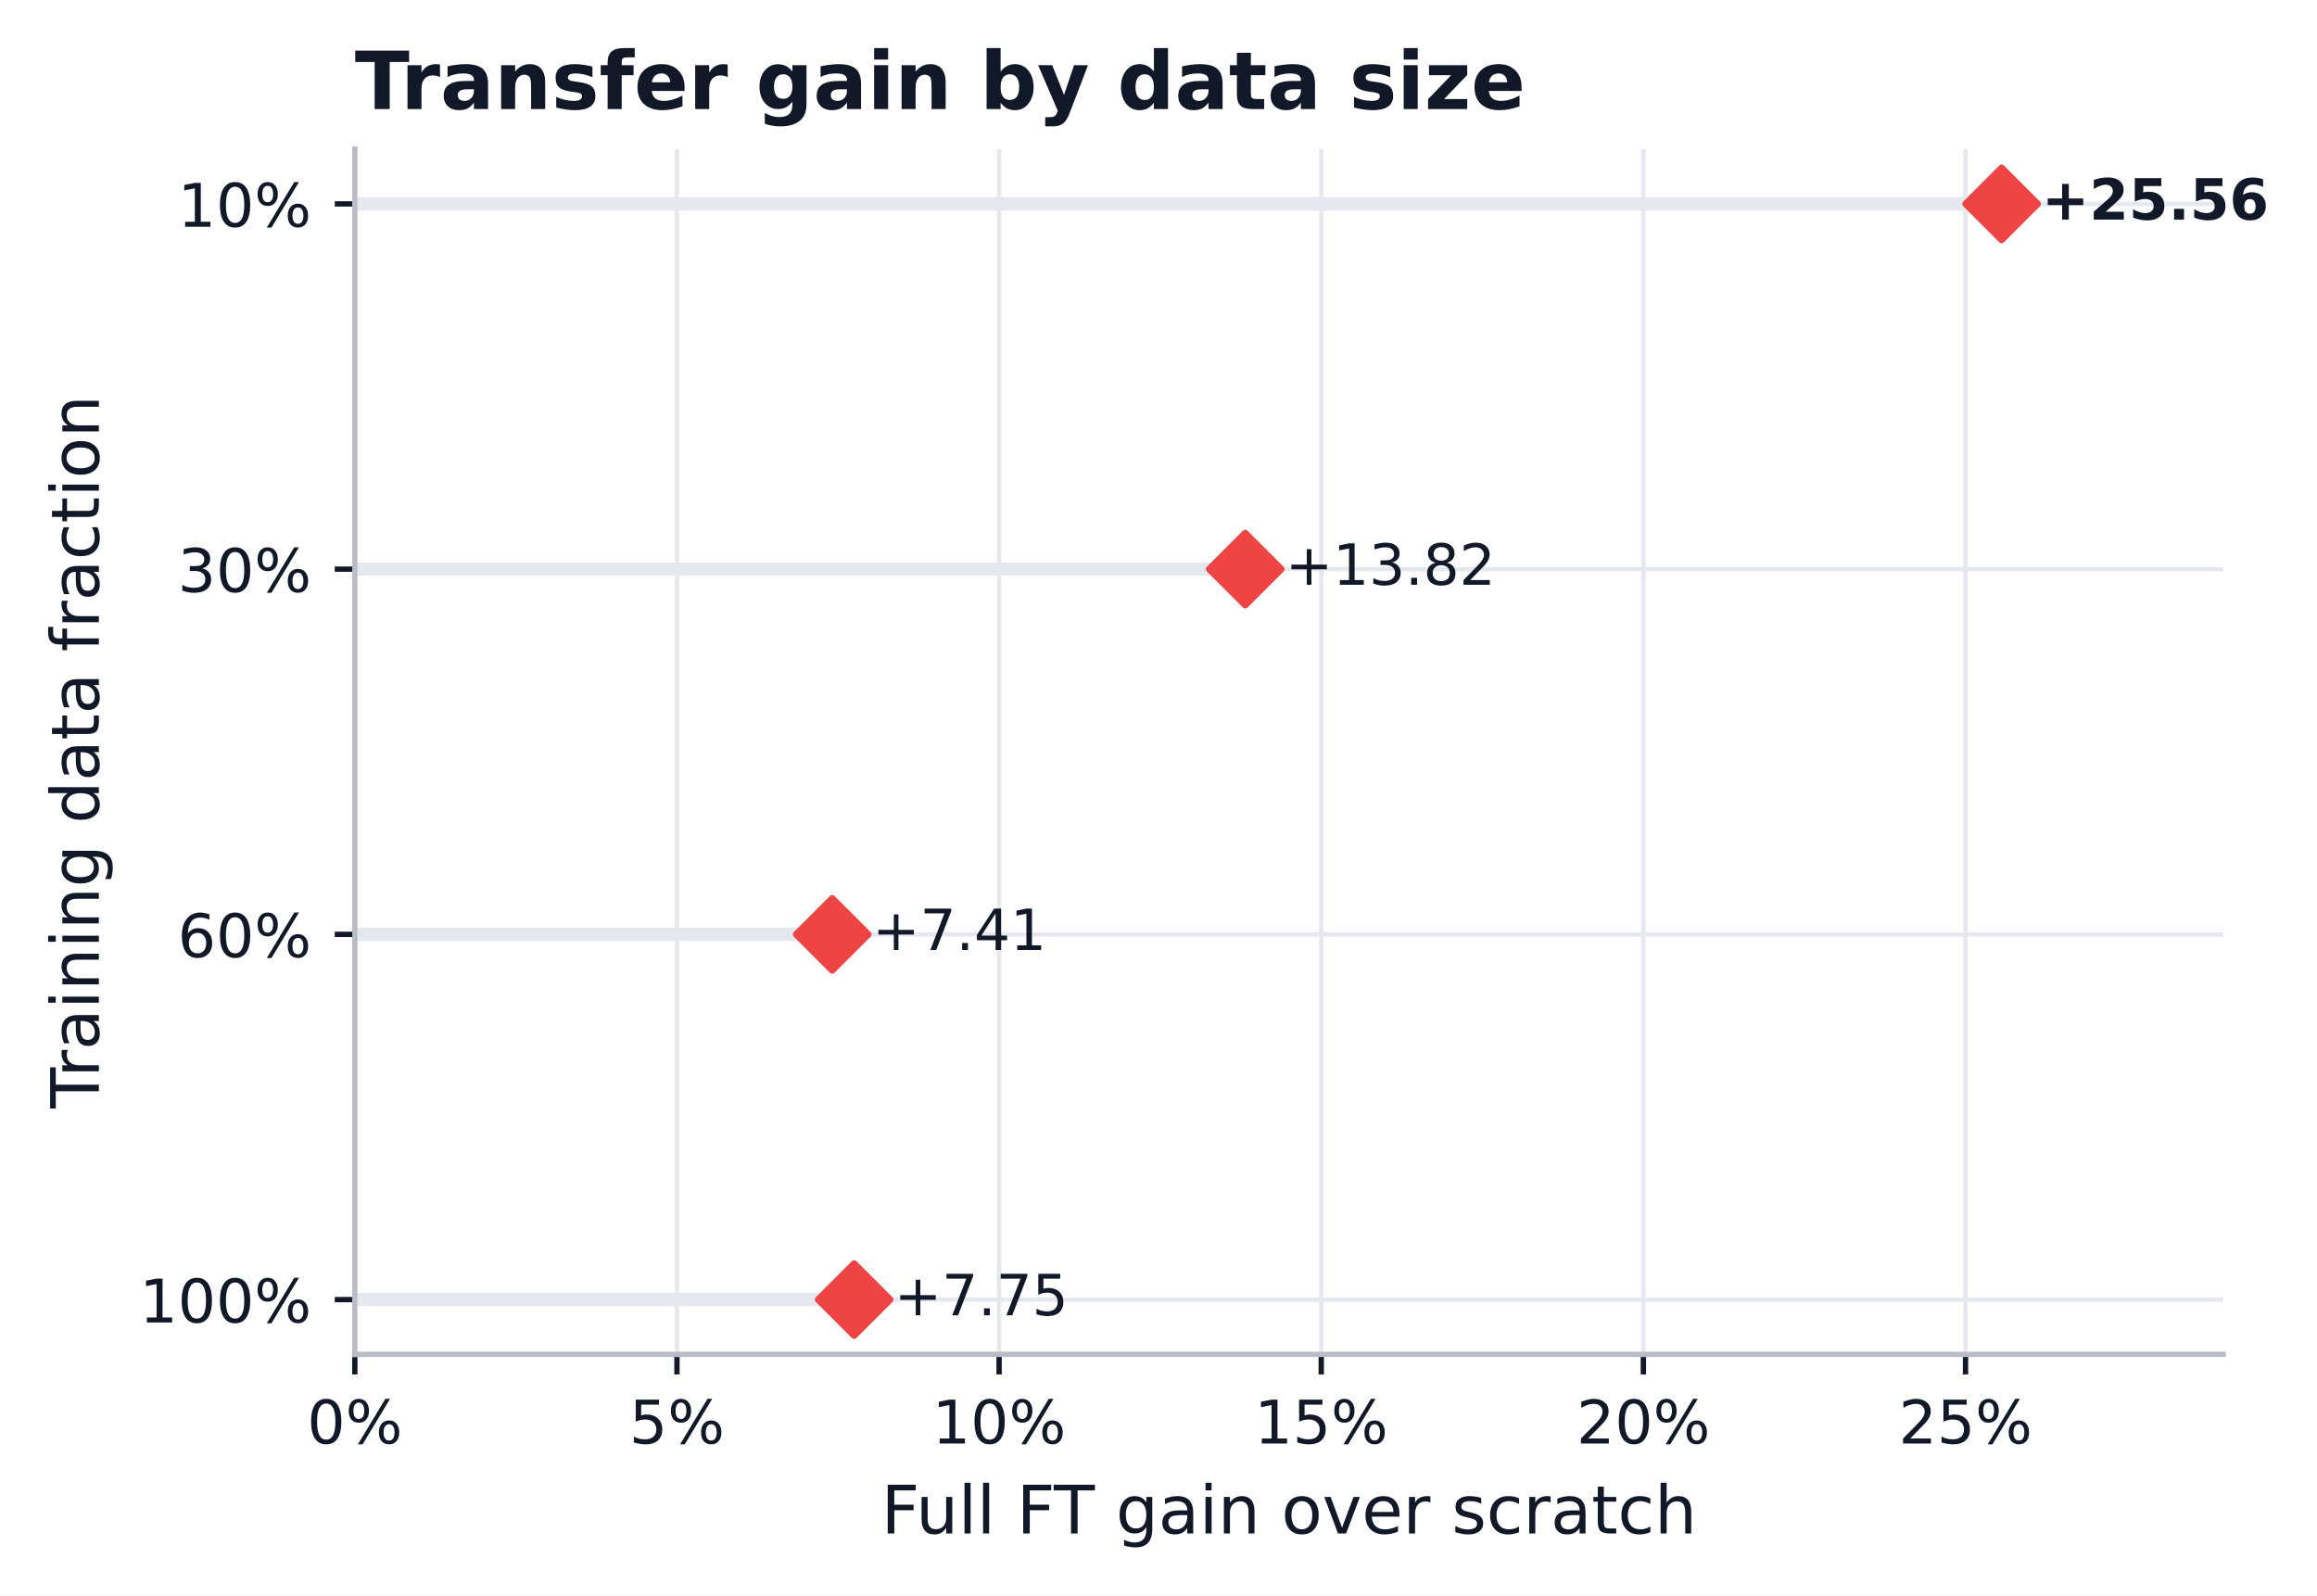
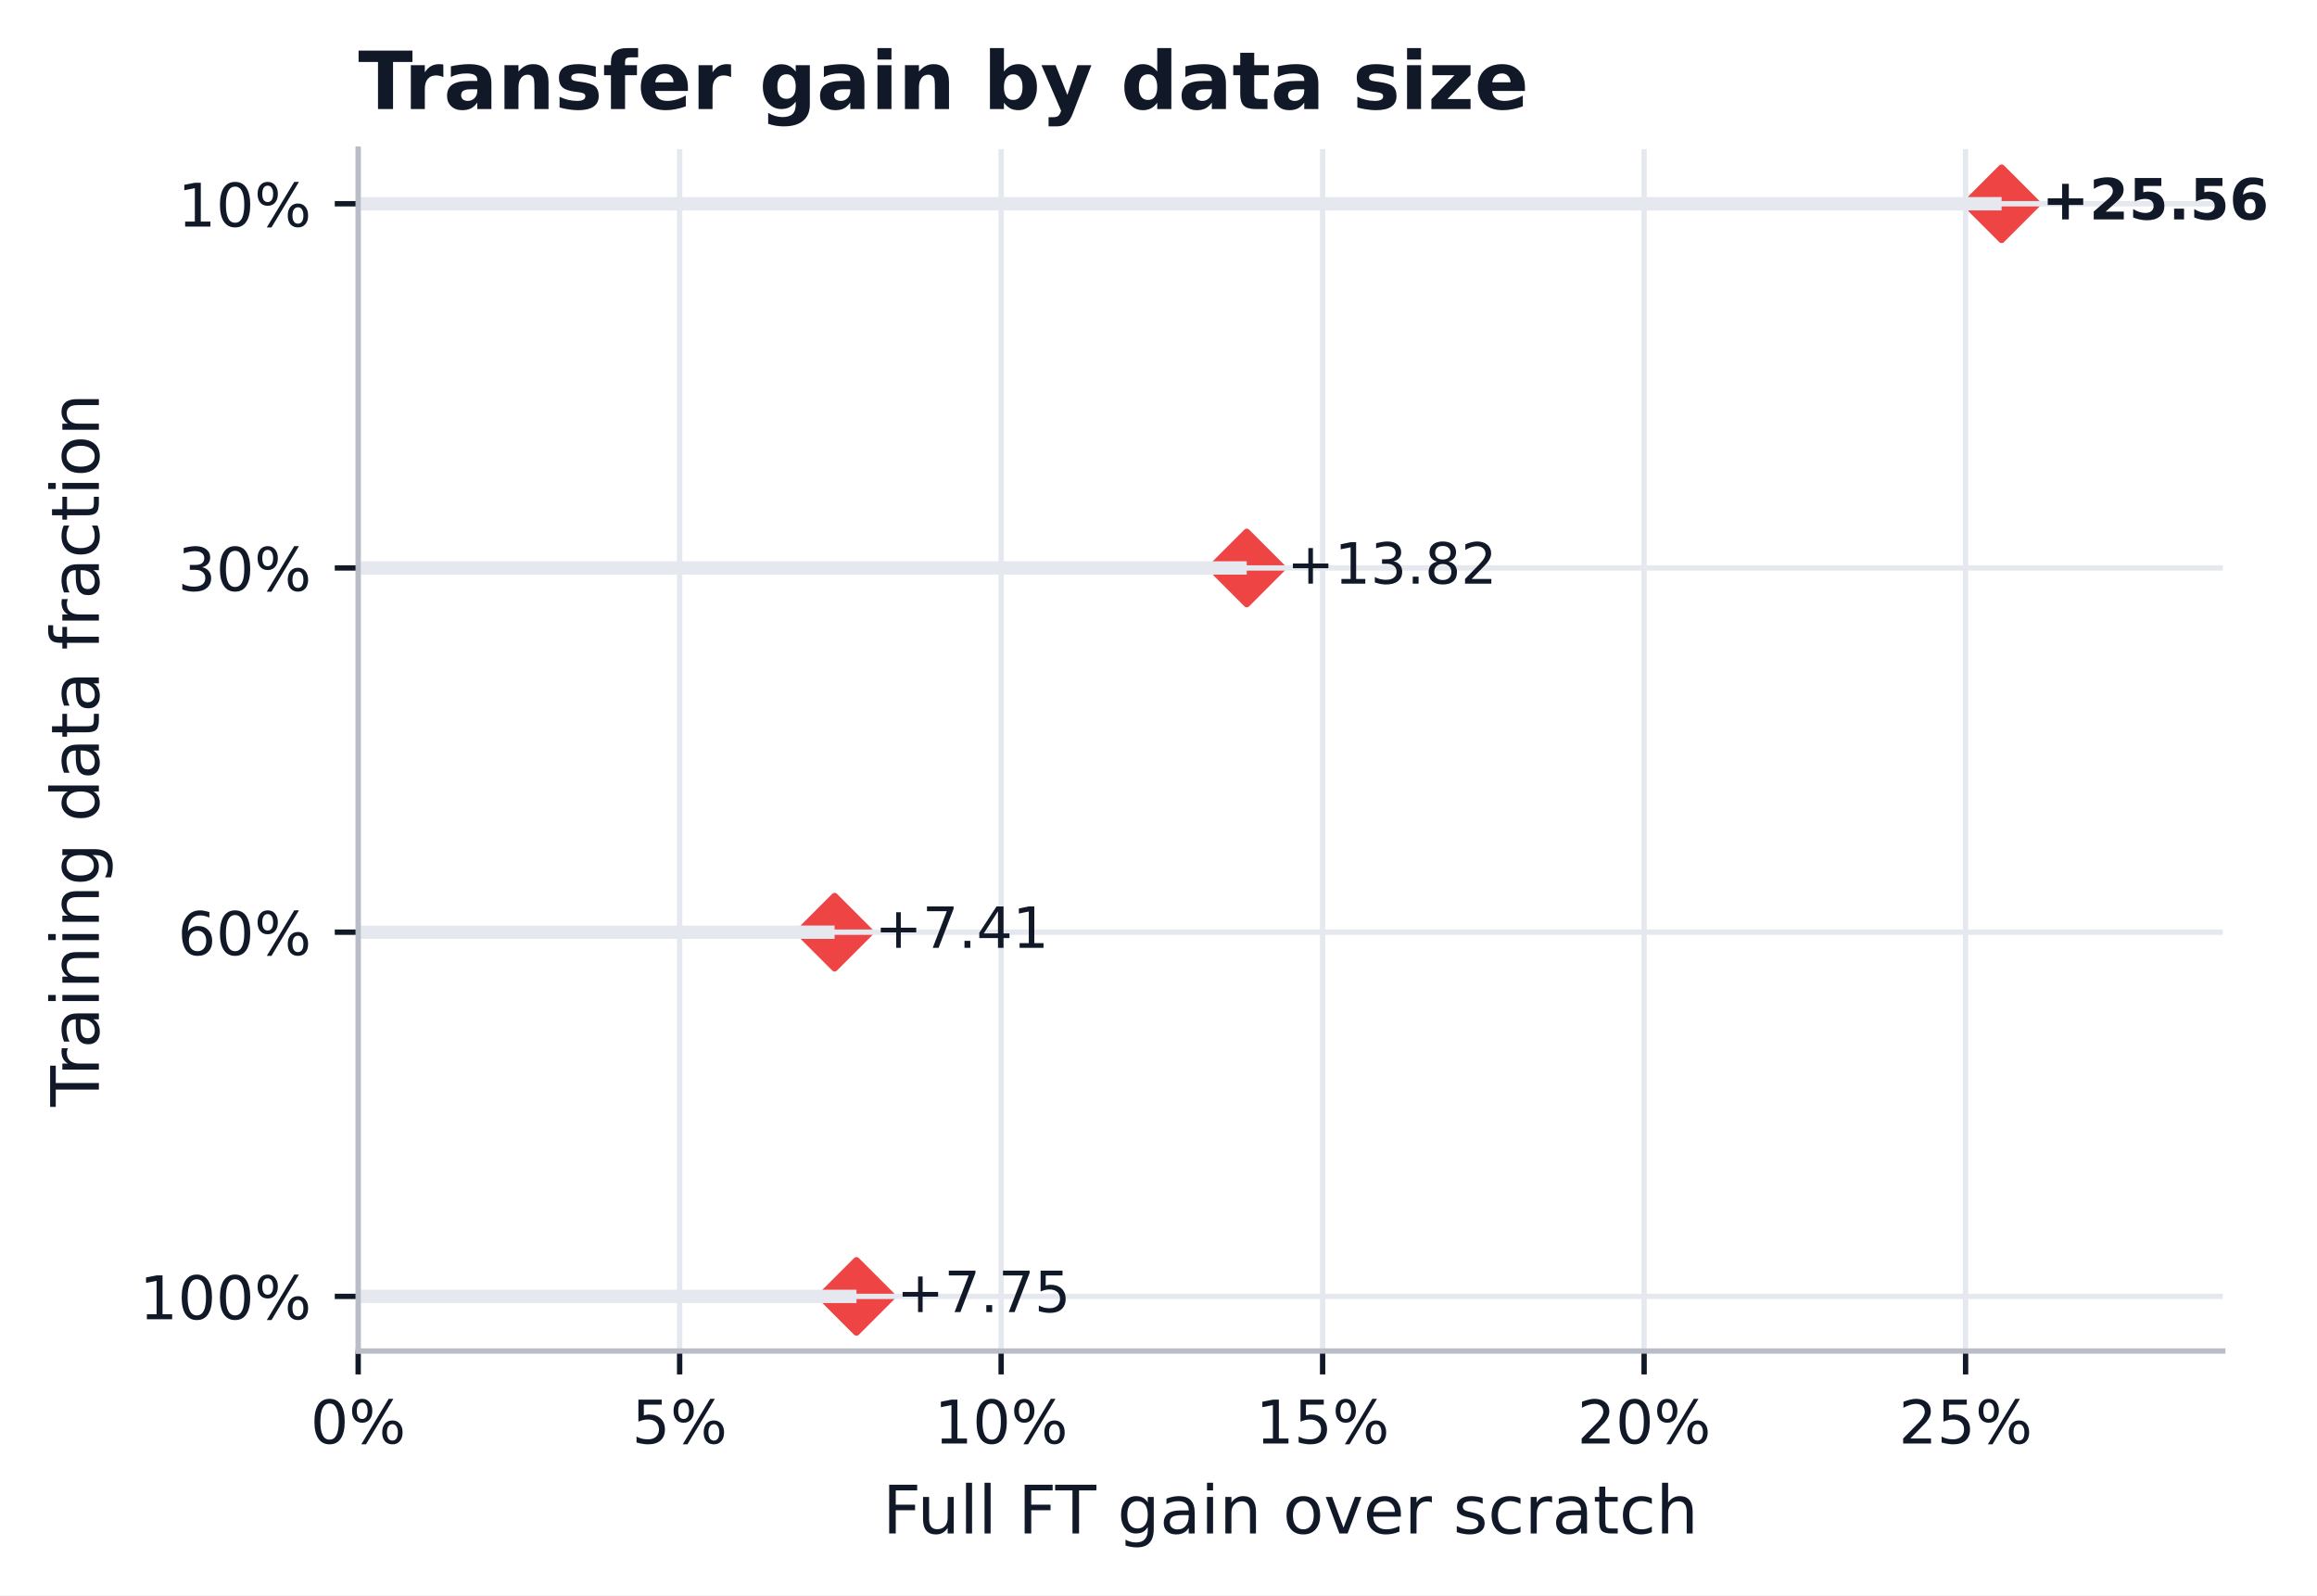
<svg xmlns="http://www.w3.org/2000/svg" xmlns:xlink="http://www.w3.org/1999/xlink" width="346.799pt" height="238.8pt" viewBox="0 0 346.799 238.8" version="1.1">
  <defs>
    <style type="text/css">*{stroke-linejoin: round; stroke-linecap: butt}</style>
  </defs>
  <g id="figure_1">
    <g id="patch_1">
      <path d="M 0 238.8  L 346.799 238.8  L 346.799 0  L 0 0  z " style="fill: #ffffff" />
    </g>
    <g id="axes_1">
      <g id="patch_2">
-         <path d="M 53.108 202.711  L 332.764 202.711  L 332.764 22.318  L 53.108 22.318  z " style="fill: #ffffff" />
+         <path d="M 53.608 202.211  L 332.696 202.211  L 332.696 22.318  L 53.608 22.318  z " style="fill: #ffffff" />
+       </g>
+       <g id="PathCollection_1">
+         <defs>
+           <path id="mc9d6349697" d="M -0 5.385  L 5.385 0  L 0 -5.385  L -5.385 -0  z " style="stroke: #ef4444" />
+         </defs>
+         <g clip-path="url(#p89afdf0428)">
+           <use xlink:href="#mc9d6349697" x="299.591" y="30.495" style="fill: #ef4444; stroke: #ef4444" />
+           <use xlink:href="#mc9d6349697" x="186.608" y="85.008" style="fill: #ef4444; stroke: #ef4444" />
+           <use xlink:href="#mc9d6349697" x="124.92" y="139.521" style="fill: #ef4444; stroke: #ef4444" />
+           <use xlink:href="#mc9d6349697" x="128.192" y="194.034" style="fill: #ef4444; stroke: #ef4444" />
+         </g>
      </g>
      <g id="matplotlib.axis_1">
        <g id="xtick_1">
          <g id="line2d_1">
-             <path d="M 53.108 202.711  L 53.108 22.318  " clip-path="url(#pc8fc680a26)" style="fill: none; stroke: #e6e8ef; stroke-width: 0.65; stroke-linecap: square" />
+             <path d="M 53.608 202.211  L 53.608 22.318  " clip-path="url(#p89afdf0428)" style="fill: none; stroke: #e6e8ef; stroke-width: 0.8; stroke-linecap: square" />
          </g>
          <g id="line2d_2">
            <defs>
-               <path id="mc6471326ce" d="M 0 0  L 0 3  " style="stroke: #111827; stroke-width: 0.8" />
+               <path id="m81612eaa4c" d="M 0 0  L 0 3.5  " style="stroke: #111827; stroke-width: 0.8" />
            </defs>
            <g>
-               <use xlink:href="#mc6471326ce" x="53.108" y="202.711" style="fill: #111827; stroke: #111827; stroke-width: 0.8" />
+               <use xlink:href="#m81612eaa4c" x="53.608" y="202.211" style="fill: #111827; stroke: #111827; stroke-width: 0.8" />
            </g>
          </g>
          <g id="text_1">
-             <text style="fill: #111827; font: 9px 'DejaVu Sans'; text-anchor: middle" x="53.108" y="216.05" transform="rotate(-0 53.10828 216.0497)">0%</text>
+             <text style="fill: #111827; font: 9px 'DejaVu Sans'; text-anchor: middle" x="53.608" y="216.05" transform="rotate(-0 53.60828 216.0497)">0%</text>
          </g>
        </g>
        <g id="xtick_2">
          <g id="line2d_3">
-             <path d="M 101.325 202.711  L 101.325 22.318  " clip-path="url(#pc8fc680a26)" style="fill: none; stroke: #e6e8ef; stroke-width: 0.65; stroke-linecap: square" />
+             <path d="M 101.727 202.211  L 101.727 22.318  " clip-path="url(#p89afdf0428)" style="fill: none; stroke: #e6e8ef; stroke-width: 0.8; stroke-linecap: square" />
          </g>
          <g id="line2d_4">
            <g>
-               <use xlink:href="#mc6471326ce" x="101.325" y="202.711" style="fill: #111827; stroke: #111827; stroke-width: 0.8" />
+               <use xlink:href="#m81612eaa4c" x="101.727" y="202.211" style="fill: #111827; stroke: #111827; stroke-width: 0.8" />
            </g>
          </g>
          <g id="text_2">
-             <text style="fill: #111827; font: 9px 'DejaVu Sans'; text-anchor: middle" x="101.325" y="216.05" transform="rotate(-0 101.3247 216.0497)">5%</text>
+             <text style="fill: #111827; font: 9px 'DejaVu Sans'; text-anchor: middle" x="101.727" y="216.05" transform="rotate(-0 101.7269 216.0497)">5%</text>
          </g>
        </g>
        <g id="xtick_3">
          <g id="line2d_5">
-             <path d="M 149.541 202.711  L 149.541 22.318  " clip-path="url(#pc8fc680a26)" style="fill: none; stroke: #e6e8ef; stroke-width: 0.65; stroke-linecap: square" />
+             <path d="M 149.846 202.211  L 149.846 22.318  " clip-path="url(#p89afdf0428)" style="fill: none; stroke: #e6e8ef; stroke-width: 0.8; stroke-linecap: square" />
          </g>
          <g id="line2d_6">
            <g>
-               <use xlink:href="#mc6471326ce" x="149.541" y="202.711" style="fill: #111827; stroke: #111827; stroke-width: 0.8" />
+               <use xlink:href="#m81612eaa4c" x="149.846" y="202.211" style="fill: #111827; stroke: #111827; stroke-width: 0.8" />
            </g>
          </g>
          <g id="text_3">
-             <text style="fill: #111827; font: 9px 'DejaVu Sans'; text-anchor: middle" x="149.541" y="216.05" transform="rotate(-0 149.5411 216.0497)">10%</text>
+             <text style="fill: #111827; font: 9px 'DejaVu Sans'; text-anchor: middle" x="149.846" y="216.05" transform="rotate(-0 149.8455 216.0497)">10%</text>
          </g>
        </g>
        <g id="xtick_4">
          <g id="line2d_7">
-             <path d="M 197.758 202.711  L 197.758 22.318  " clip-path="url(#pc8fc680a26)" style="fill: none; stroke: #e6e8ef; stroke-width: 0.65; stroke-linecap: square" />
+             <path d="M 197.964 202.211  L 197.964 22.318  " clip-path="url(#p89afdf0428)" style="fill: none; stroke: #e6e8ef; stroke-width: 0.8; stroke-linecap: square" />
          </g>
          <g id="line2d_8">
            <g>
-               <use xlink:href="#mc6471326ce" x="197.758" y="202.711" style="fill: #111827; stroke: #111827; stroke-width: 0.8" />
+               <use xlink:href="#m81612eaa4c" x="197.964" y="202.211" style="fill: #111827; stroke: #111827; stroke-width: 0.8" />
            </g>
          </g>
          <g id="text_4">
-             <text style="fill: #111827; font: 9px 'DejaVu Sans'; text-anchor: middle" x="197.758" y="216.05" transform="rotate(-0 197.7576 216.0497)">15%</text>
+             <text style="fill: #111827; font: 9px 'DejaVu Sans'; text-anchor: middle" x="197.964" y="216.05" transform="rotate(-0 197.9642 216.0497)">15%</text>
          </g>
        </g>
        <g id="xtick_5">
          <g id="line2d_9">
-             <path d="M 245.974 202.711  L 245.974 22.318  " clip-path="url(#pc8fc680a26)" style="fill: none; stroke: #e6e8ef; stroke-width: 0.65; stroke-linecap: square" />
+             <path d="M 246.083 202.211  L 246.083 22.318  " clip-path="url(#p89afdf0428)" style="fill: none; stroke: #e6e8ef; stroke-width: 0.8; stroke-linecap: square" />
          </g>
          <g id="line2d_10">
            <g>
-               <use xlink:href="#mc6471326ce" x="245.974" y="202.711" style="fill: #111827; stroke: #111827; stroke-width: 0.8" />
+               <use xlink:href="#m81612eaa4c" x="246.083" y="202.211" style="fill: #111827; stroke: #111827; stroke-width: 0.8" />
            </g>
          </g>
          <g id="text_5">
-             <text style="fill: #111827; font: 9px 'DejaVu Sans'; text-anchor: middle" x="245.974" y="216.05" transform="rotate(-0 245.974 216.0497)">20%</text>
+             <text style="fill: #111827; font: 9px 'DejaVu Sans'; text-anchor: middle" x="246.083" y="216.05" transform="rotate(-0 246.0828 216.0497)">20%</text>
          </g>
        </g>
        <g id="xtick_6">
          <g id="line2d_11">
-             <path d="M 294.19 202.711  L 294.19 22.318  " clip-path="url(#pc8fc680a26)" style="fill: none; stroke: #e6e8ef; stroke-width: 0.65; stroke-linecap: square" />
+             <path d="M 294.201 202.211  L 294.201 22.318  " clip-path="url(#p89afdf0428)" style="fill: none; stroke: #e6e8ef; stroke-width: 0.8; stroke-linecap: square" />
          </g>
          <g id="line2d_12">
            <g>
-               <use xlink:href="#mc6471326ce" x="294.19" y="202.711" style="fill: #111827; stroke: #111827; stroke-width: 0.8" />
+               <use xlink:href="#m81612eaa4c" x="294.201" y="202.211" style="fill: #111827; stroke: #111827; stroke-width: 0.8" />
            </g>
          </g>
          <g id="text_6">
-             <text style="fill: #111827; font: 9px 'DejaVu Sans'; text-anchor: middle" x="294.19" y="216.05" transform="rotate(-0 294.1905 216.0497)">25%</text>
+             <text style="fill: #111827; font: 9px 'DejaVu Sans'; text-anchor: middle" x="294.201" y="216.05" transform="rotate(-0 294.2014 216.0497)">25%</text>
          </g>
        </g>
        <g id="text_7">
-           <text style="fill: #111827; font: 10px 'DejaVu Sans'; text-anchor: middle" x="192.936" y="229.52" transform="rotate(-0 192.9359 229.5198)">Full FT gain over scratch</text>
+           <text style="fill: #111827; font: 10px 'DejaVu Sans'; text-anchor: middle" x="193.152" y="229.52" transform="rotate(-0 193.1523 229.5198)">Full FT gain over scratch</text>
        </g>
      </g>
      <g id="matplotlib.axis_2">
        <g id="ytick_1">
          <g id="line2d_13">
-             <path d="M 53.108 30.518  L 332.764 30.518  " clip-path="url(#pc8fc680a26)" style="fill: none; stroke: #e6e8ef; stroke-width: 0.65; stroke-linecap: square" />
+             <path d="M 53.608 30.495  L 332.696 30.495  " clip-path="url(#p89afdf0428)" style="fill: none; stroke: #e6e8ef; stroke-width: 0.8; stroke-linecap: square" />
          </g>
          <g id="line2d_14">
            <defs>
-               <path id="m00367e0fff" d="M 0 0  L -3 0  " style="stroke: #111827; stroke-width: 0.8" />
+               <path id="mc794041067" d="M 0 0  L -3.5 0  " style="stroke: #111827; stroke-width: 0.8" />
            </defs>
            <g>
-               <use xlink:href="#m00367e0fff" x="53.108" y="30.518" style="fill: #111827; stroke: #111827; stroke-width: 0.8" />
+               <use xlink:href="#mc794041067" x="53.608" y="30.495" style="fill: #111827; stroke: #111827; stroke-width: 0.8" />
            </g>
          </g>
          <g id="text_8">
-             <text style="fill: #111827; font: 9px 'DejaVu Sans'; text-anchor: end" x="46.608" y="33.937" transform="rotate(-0 46.60828 33.9371)">10%</text>
+             <text style="fill: #111827; font: 9px 'DejaVu Sans'; text-anchor: end" x="46.608" y="33.914" transform="rotate(-0 46.60828 33.91437)">10%</text>
          </g>
        </g>
        <g id="ytick_2">
          <g id="line2d_15">
-             <path d="M 53.108 85.182  L 332.764 85.182  " clip-path="url(#pc8fc680a26)" style="fill: none; stroke: #e6e8ef; stroke-width: 0.65; stroke-linecap: square" />
+             <path d="M 53.608 85.008  L 332.696 85.008  " clip-path="url(#p89afdf0428)" style="fill: none; stroke: #e6e8ef; stroke-width: 0.8; stroke-linecap: square" />
          </g>
          <g id="line2d_16">
            <g>
-               <use xlink:href="#m00367e0fff" x="53.108" y="85.182" style="fill: #111827; stroke: #111827; stroke-width: 0.8" />
+               <use xlink:href="#mc794041067" x="53.608" y="85.008" style="fill: #111827; stroke: #111827; stroke-width: 0.8" />
            </g>
          </g>
          <g id="text_9">
-             <text style="fill: #111827; font: 9px 'DejaVu Sans'; text-anchor: end" x="46.608" y="88.602" transform="rotate(-0 46.60828 88.60163)">30%</text>
+             <text style="fill: #111827; font: 9px 'DejaVu Sans'; text-anchor: end" x="46.608" y="88.427" transform="rotate(-0 46.60828 88.42739)">30%</text>
          </g>
        </g>
        <g id="ytick_3">
          <g id="line2d_17">
-             <path d="M 53.108 139.847  L 332.764 139.847  " clip-path="url(#pc8fc680a26)" style="fill: none; stroke: #e6e8ef; stroke-width: 0.65; stroke-linecap: square" />
+             <path d="M 53.608 139.521  L 332.696 139.521  " clip-path="url(#p89afdf0428)" style="fill: none; stroke: #e6e8ef; stroke-width: 0.8; stroke-linecap: square" />
          </g>
          <g id="line2d_18">
            <g>
-               <use xlink:href="#m00367e0fff" x="53.108" y="139.847" style="fill: #111827; stroke: #111827; stroke-width: 0.8" />
+               <use xlink:href="#mc794041067" x="53.608" y="139.521" style="fill: #111827; stroke: #111827; stroke-width: 0.8" />
            </g>
          </g>
          <g id="text_10">
-             <text style="fill: #111827; font: 9px 'DejaVu Sans'; text-anchor: end" x="46.608" y="143.266" transform="rotate(-0 46.60828 143.2662)">60%</text>
+             <text style="fill: #111827; font: 9px 'DejaVu Sans'; text-anchor: end" x="46.608" y="142.94" transform="rotate(-0 46.60828 142.9404)">60%</text>
          </g>
        </g>
        <g id="ytick_4">
          <g id="line2d_19">
-             <path d="M 53.108 194.511  L 332.764 194.511  " clip-path="url(#pc8fc680a26)" style="fill: none; stroke: #e6e8ef; stroke-width: 0.65; stroke-linecap: square" />
+             <path d="M 53.608 194.034  L 332.696 194.034  " clip-path="url(#p89afdf0428)" style="fill: none; stroke: #e6e8ef; stroke-width: 0.8; stroke-linecap: square" />
          </g>
          <g id="line2d_20">
            <g>
-               <use xlink:href="#m00367e0fff" x="53.108" y="194.511" style="fill: #111827; stroke: #111827; stroke-width: 0.8" />
+               <use xlink:href="#mc794041067" x="53.608" y="194.034" style="fill: #111827; stroke: #111827; stroke-width: 0.8" />
            </g>
          </g>
          <g id="text_11">
-             <text style="fill: #111827; font: 9px 'DejaVu Sans'; text-anchor: end" x="46.608" y="197.931" transform="rotate(-0 46.60828 197.9307)">100%</text>
+             <text style="fill: #111827; font: 9px 'DejaVu Sans'; text-anchor: end" x="46.608" y="197.453" transform="rotate(-0 46.60828 197.4534)">100%</text>
          </g>
        </g>
        <g id="text_12">
-           <text style="fill: #111827; font: 10px 'DejaVu Sans'; text-anchor: middle" x="14.798" y="112.515" transform="rotate(-90 14.79844 112.5146)">Training data fraction</text>
+           <text style="fill: #111827; font: 10px 'DejaVu Sans'; text-anchor: middle" x="14.798" y="112.265" transform="rotate(-90 14.79844 112.2646)">Training data fraction</text>
        </g>
      </g>
      <g id="LineCollection_1">
-         <path d="M 53.108 30.518  L 299.591 30.518  " clip-path="url(#pc8fc680a26)" style="fill: none; stroke: #e6e8ef; stroke-width: 2" />
-         <path d="M 53.108 85.182  L 186.379 85.182  " clip-path="url(#pc8fc680a26)" style="fill: none; stroke: #e6e8ef; stroke-width: 2" />
-         <path d="M 53.108 139.847  L 124.565 139.847  " clip-path="url(#pc8fc680a26)" style="fill: none; stroke: #e6e8ef; stroke-width: 2" />
-         <path d="M 53.108 194.511  L 127.844 194.511  " clip-path="url(#pc8fc680a26)" style="fill: none; stroke: #e6e8ef; stroke-width: 2" />
+         <path d="M 53.608 30.495  L 299.591 30.495  " clip-path="url(#p89afdf0428)" style="fill: none; stroke: #e6e8ef; stroke-width: 2" />
+         <path d="M 53.608 85.008  L 186.608 85.008  " clip-path="url(#p89afdf0428)" style="fill: none; stroke: #e6e8ef; stroke-width: 2" />
+         <path d="M 53.608 139.521  L 124.92 139.521  " clip-path="url(#p89afdf0428)" style="fill: none; stroke: #e6e8ef; stroke-width: 2" />
+         <path d="M 53.608 194.034  L 128.192 194.034  " clip-path="url(#p89afdf0428)" style="fill: none; stroke: #e6e8ef; stroke-width: 2" />
      </g>
      <g id="patch_3">
-         <path d="M 53.108 202.711  L 53.108 22.318  " style="fill: none; stroke: #b8bdc7; stroke-width: 0.8; stroke-linejoin: miter; stroke-linecap: square" />
+         <path d="M 53.608 202.211  L 53.608 22.318  " style="fill: none; stroke: #b8bdc7; stroke-width: 0.8; stroke-linejoin: miter; stroke-linecap: square" />
      </g>
      <g id="patch_4">
-         <path d="M 53.108 202.711  L 332.764 202.711  " style="fill: none; stroke: #b8bdc7; stroke-width: 0.8; stroke-linejoin: miter; stroke-linecap: square" />
-       </g>
-       <g id="PathCollection_1">
-         <defs>
-           <path id="m0abcc77dc9" d="M -0 5.385  L 5.385 0  L 0 -5.385  L -5.385 -0  z " style="stroke: #ef4444" />
-         </defs>
-         <g clip-path="url(#pc8fc680a26)">
-           <use xlink:href="#m0abcc77dc9" x="299.591" y="30.518" style="fill: #ef4444; stroke: #ef4444" />
-           <use xlink:href="#m0abcc77dc9" x="186.379" y="85.182" style="fill: #ef4444; stroke: #ef4444" />
-           <use xlink:href="#m0abcc77dc9" x="124.565" y="139.847" style="fill: #ef4444; stroke: #ef4444" />
-           <use xlink:href="#m0abcc77dc9" x="127.844" y="194.511" style="fill: #ef4444; stroke: #ef4444" />
-         </g>
+         <path d="M 53.608 202.211  L 332.696 202.211  " style="fill: none; stroke: #b8bdc7; stroke-width: 0.8; stroke-linejoin: miter; stroke-linecap: square" />
      </g>
      <g id="text_13">
-         <text style="fill: #111827; font: 700 8.5px 'DejaVu Sans'; text-anchor: start" x="305.591" y="32.863" transform="rotate(-0 305.5907 32.86327)">+25.56</text>
+         <text style="fill: #111827; font: 700 8.5px 'DejaVu Sans'; text-anchor: start" x="305.591" y="32.841" transform="rotate(-0 305.5907 32.84055)">+25.56</text>
      </g>
      <g id="text_14">
-         <text style="fill: #111827; font: 8.5px 'DejaVu Sans'; text-anchor: start" x="192.379" y="87.528" transform="rotate(-0 192.3785 87.52781)">+13.82</text>
+         <text style="fill: #111827; font: 8.5px 'DejaVu Sans'; text-anchor: start" x="192.608" y="87.354" transform="rotate(-0 192.6082 87.35356)">+13.82</text>
      </g>
      <g id="text_15">
-         <text style="fill: #111827; font: 8.5px 'DejaVu Sans'; text-anchor: start" x="130.565" y="142.192" transform="rotate(-0 130.565 142.1923)">+7.41</text>
+         <text style="fill: #111827; font: 8.5px 'DejaVu Sans'; text-anchor: start" x="130.92" y="141.867" transform="rotate(-0 130.9201 141.8666)">+7.41</text>
      </g>
      <g id="text_16">
-         <text style="fill: #111827; font: 8.5px 'DejaVu Sans'; text-anchor: start" x="133.844" y="196.857" transform="rotate(-0 133.8438 196.8569)">+7.75</text>
+         <text style="fill: #111827; font: 8.5px 'DejaVu Sans'; text-anchor: start" x="134.192" y="196.38" transform="rotate(-0 134.1921 196.3796)">+7.75</text>
      </g>
      <g id="text_17">
-         <text style="fill: #111827; font: 700 12px 'DejaVu Sans'; text-anchor: start" x="53.108" y="16.318" transform="rotate(-0 53.10828 16.31812)">Transfer gain by data size</text>
+         <text style="fill: #111827; font: 700 12px 'DejaVu Sans'; text-anchor: start" x="53.608" y="16.318" transform="rotate(-0 53.60828 16.31812)">Transfer gain by data size</text>
      </g>
    </g>
  </g>
  <defs>
-     <clipPath id="pc8fc680a26">
-       <rect x="53.108" y="22.318" width="279.655" height="180.393" />
+     <clipPath id="p89afdf0428">
+       <rect x="53.608" y="22.318" width="279.088" height="179.893" />
    </clipPath>
  </defs>
</svg>
